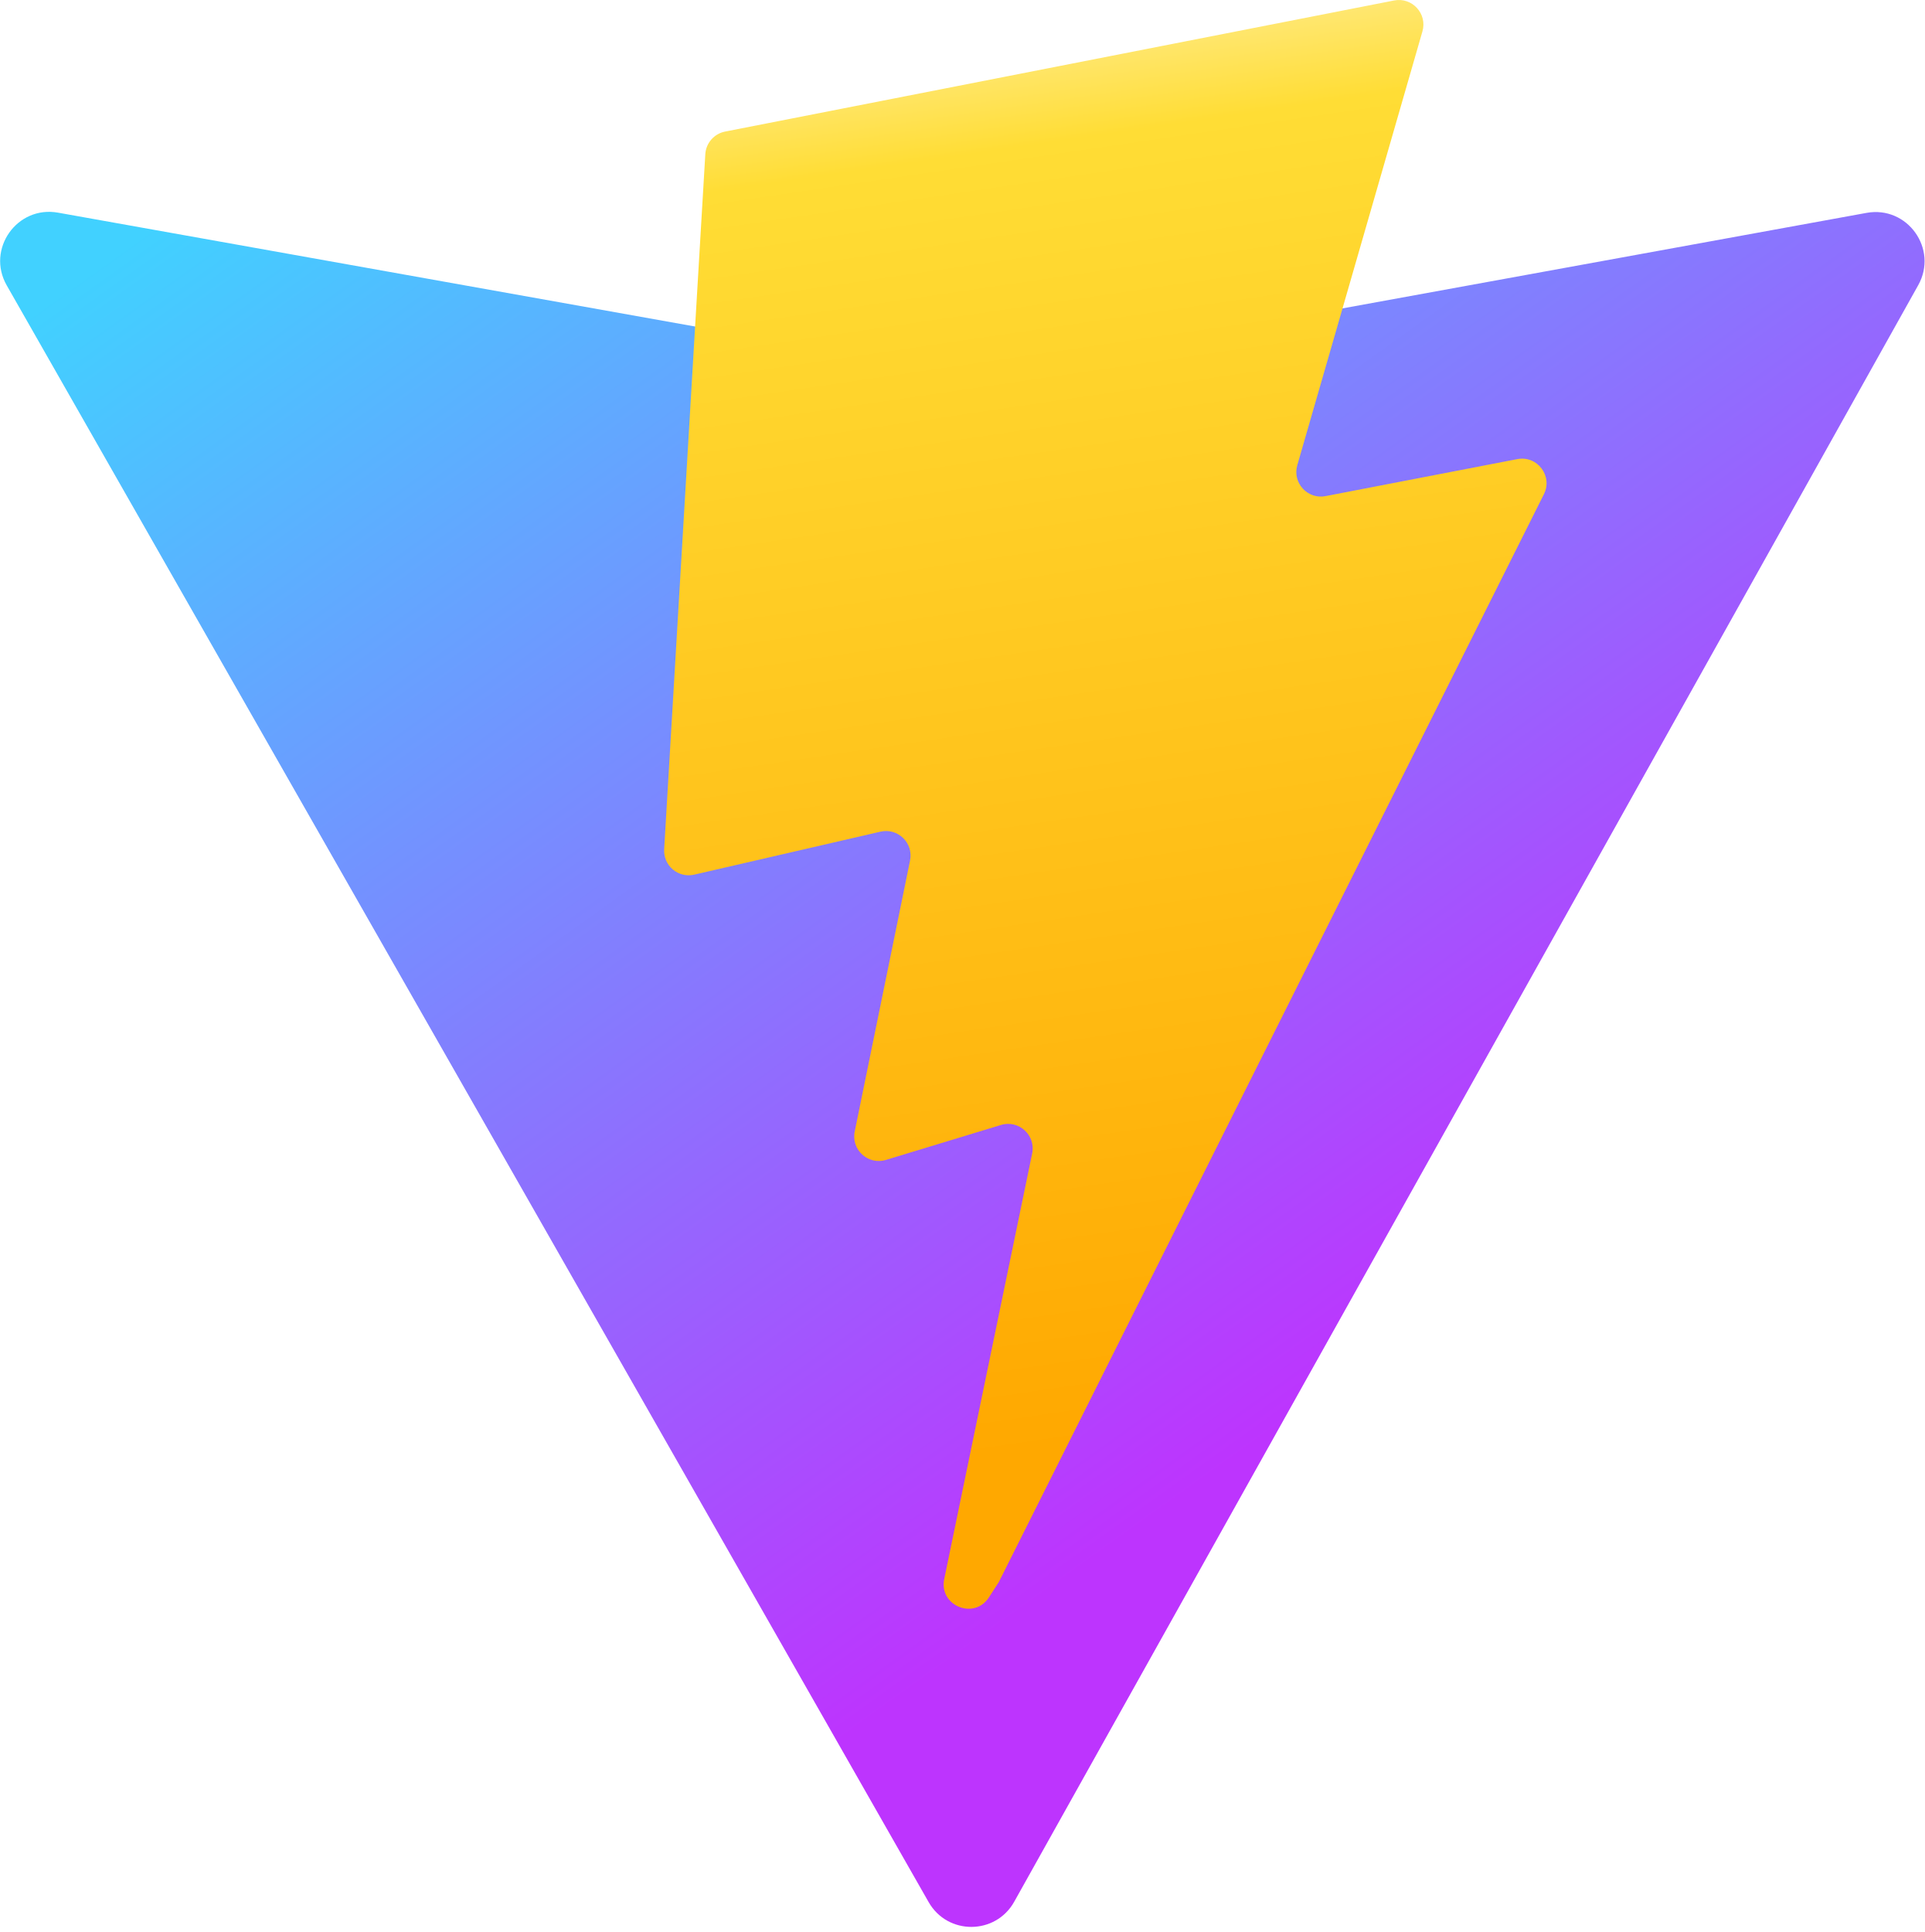
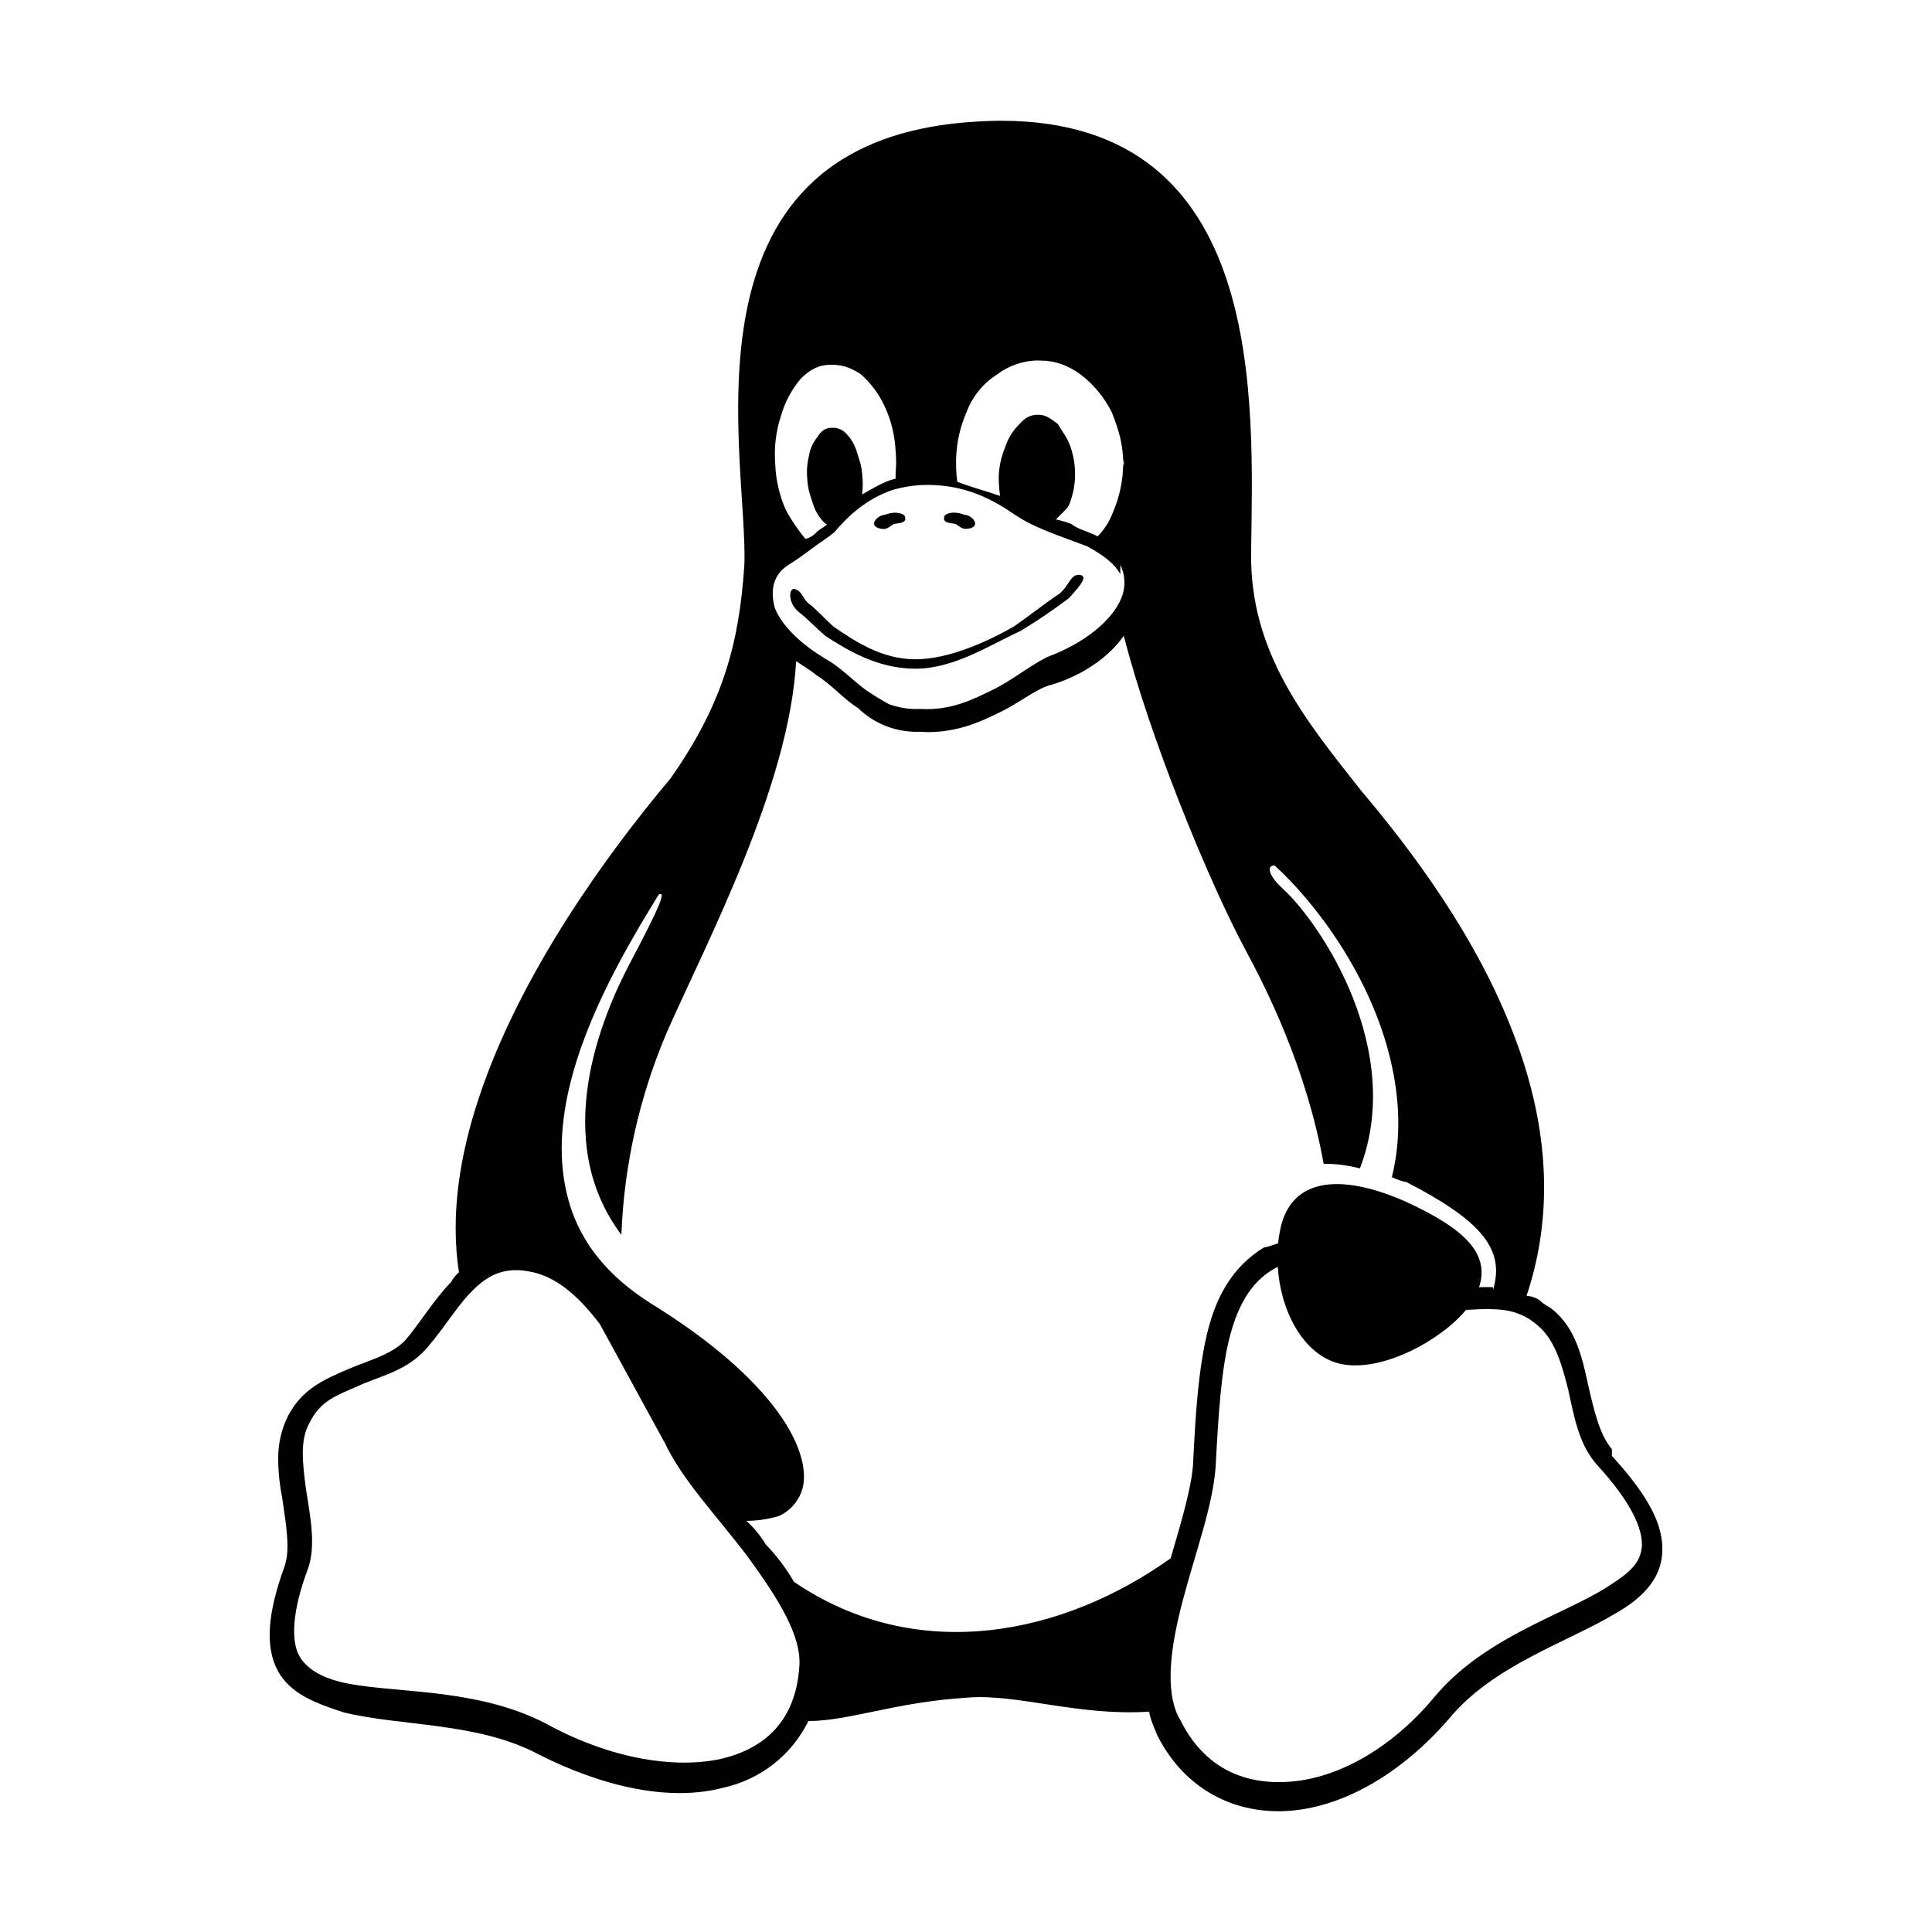
- <svg xmlns="http://www.w3.org/2000/svg" aria-hidden="true" role="img" class="iconify iconify--logos" width="31.88" height="32" preserveAspectRatio="xMidYMid meet" viewBox="0 0 256 257">
-   <defs>
-     <linearGradient id="IconifyId1813088fe1fbc01fb466" x1="-.828%" x2="57.636%" y1="7.652%" y2="78.411%">
-       <stop offset="0%" stop-color="#41D1FF" />
-       <stop offset="100%" stop-color="#BD34FE" />
-     </linearGradient>
-     <linearGradient id="IconifyId1813088fe1fbc01fb467" x1="43.376%" x2="50.316%" y1="2.242%" y2="89.03%">
-       <stop offset="0%" stop-color="#FFEA83" />
-       <stop offset="8.333%" stop-color="#FFDD35" />
-       <stop offset="100%" stop-color="#FFA800" />
-     </linearGradient>
-   </defs>
-   <path fill="url(#IconifyId1813088fe1fbc01fb466)" d="M255.153 37.938L134.897 252.976c-2.483 4.44-8.862 4.466-11.382.048L.875 37.958c-2.746-4.814 1.371-10.646 6.827-9.67l120.385 21.517a6.537 6.537 0 0 0 2.322-.004l117.867-21.483c5.438-.991 9.574 4.796 6.877 9.62Z" />
-   <path fill="url(#IconifyId1813088fe1fbc01fb467)" d="M185.432.063L96.44 17.501a3.268 3.268 0 0 0-2.634 3.014l-5.474 92.456a3.268 3.268 0 0 0 3.997 3.378l24.777-5.718c2.318-.535 4.413 1.507 3.936 3.838l-7.361 36.047c-.495 2.426 1.782 4.5 4.151 3.78l15.304-4.649c2.372-.72 4.652 1.36 4.15 3.788l-11.698 56.621c-.732 3.542 3.979 5.473 5.943 2.437l1.313-2.028l72.516-144.72c1.215-2.423-.88-5.186-3.54-4.672l-25.505 4.922c-2.396.462-4.435-1.77-3.759-4.114l16.646-57.705c.677-2.35-1.37-4.583-3.769-4.113Z" />
+ <svg xmlns="http://www.w3.org/2000/svg" width="800px" height="800px" viewBox="0 0 16 16" fill="none">
+   <path fill="#000000" d="M8.294 1c-.09 0-.184.005-.28.012-2.465.194-1.811 2.804-1.85 3.674-.043.637-.174 1.14-.612 1.762-.516.613-1.24 1.604-1.584 2.637-.162.485-.24.982-.167 1.452a.247.247 0 00-.064.079c-.152.156-.263.35-.387.49-.116.115-.283.155-.465.232-.183.08-.384.157-.504.397a.78.78 0 00-.077.351c0 .116.016.234.032.313.034.233.068.425.023.566-.145.396-.163.668-.062.865.102.195.313.275.549.351.472.117 1.114.079 1.618.35.54.272 1.088.39 1.526.274.307-.067.566-.27.705-.552.342-.001.717-.157 1.318-.194.408-.034.918.155 1.503.116.015.078.037.116.067.194l.001.002c.229.454.65.66 1.1.625.45-.035.928-.313 1.316-.762.368-.446.982-.632 1.387-.877.203-.116.367-.273.379-.497.013-.234-.117-.473-.417-.803v-.056l-.002-.002c-.099-.117-.145-.312-.197-.54-.05-.234-.106-.459-.287-.61h-.001c-.035-.032-.072-.04-.11-.08a.208.208 0 00-.11-.037c.25-.745.153-1.487-.102-2.154-.31-.823-.854-1.54-1.269-2.032-.464-.587-.919-1.142-.91-1.965.016-1.255.138-3.578-2.067-3.581zm.309 1.986h.007c.125 0 .231.036.34.116a.89.89 0 01.256.31c.062.152.093.268.097.423 0-.012.004-.023.004-.035v.061a.05.05 0 01-.003-.012l-.002-.014c-.001.142-.03.282-.087.412a.556.556 0 01-.125.195.415.415 0 00-.051-.024c-.06-.027-.115-.038-.166-.078a.765.765 0 00-.128-.038c.03-.035.085-.078.107-.116a.69.69 0 00.051-.234V3.94a.706.706 0 00-.035-.233c-.027-.079-.06-.117-.107-.195-.05-.038-.098-.077-.156-.077h-.01c-.054 0-.102.018-.152.077a.467.467 0 00-.12.195.688.688 0 00-.052.234v.01c0 .053.004.105.011.156-.112-.039-.255-.078-.354-.117a.954.954 0 01-.01-.117V3.86a1.034 1.034 0 01.087-.448.63.63 0 01.251-.31.575.575 0 01.347-.117zm-1.728.035h.02c.084 0 .158.028.234.078a.806.806 0 01.2.272c.053.116.082.233.09.389v.002a.856.856 0 01-.002.155v.047l-.048.014c-.089.032-.16.079-.23.117a.633.633 0 00.002-.156V3.93c-.007-.078-.023-.117-.047-.194a.358.358 0 00-.097-.156.145.145 0 00-.107-.037h-.012c-.042.003-.076.023-.109.077a.322.322 0 00-.07.157.55.55 0 00-.013.193v.008c.007.08.021.117.047.195a.363.363 0 00.096.157c.006.005.012.01.02.014-.04.033-.068.04-.102.079a.177.177 0 01-.077.04 1.53 1.53 0 01-.16-.235 1.034 1.034 0 01-.09-.389c-.01-.132.005-.264.046-.39a.834.834 0 01.165-.312c.075-.077.152-.116.244-.116zm.799.995c.194 0 .428.038.71.233.17.116.304.157.613.273h.002c.149.079.236.155.279.232v-.076a.333.333 0 01.009.274c-.072.18-.301.375-.62.491v.001c-.156.08-.292.195-.452.272-.161.078-.343.17-.59.155a.664.664 0 01-.262-.039 2.077 2.077 0 01-.188-.115c-.113-.079-.211-.194-.357-.271v-.003h-.003c-.233-.144-.359-.299-.4-.414-.04-.157-.003-.275.113-.35.13-.08.221-.159.282-.197.06-.043.083-.059.102-.076h.001v-.002c.099-.117.255-.274.49-.35.08-.021.171-.038.272-.038h-.001zm1.633 1.25c.21.826.698 2.026 1.012 2.609.167.311.5.967.643 1.764.091-.003.193.01.3.037.376-.975-.319-2.022-.636-2.314-.128-.116-.135-.195-.071-.195.344.312.796.917.96 1.608.075.312.093.644.012.974.039.017.079.035.12.04.601.311.824.547.717.896v-.025c-.035-.002-.07 0-.105 0h-.01c.089-.272-.106-.481-.62-.714-.534-.233-.96-.196-1.033.271-.005.025-.008.039-.01.079-.04.013-.082.03-.123.037-.25.157-.386.39-.462.693-.076.31-.1.674-.12 1.09v.002c-.011.195-.099.489-.186.787-.875.626-2.088.897-3.12.195a1.543 1.543 0 00-.234-.31.846.846 0 00-.16-.195.963.963 0 00.27-.04.359.359 0 00.184-.194c.063-.156 0-.407-.201-.678-.201-.273-.543-.58-1.043-.888-.368-.233-.575-.507-.671-.814-.096-.312-.083-.633-.009-.96.143-.624.51-1.23.743-1.611.063-.038.022.078-.238.568-.23.438-.665 1.456-.07 2.248.022-.578.15-1.146.377-1.678.329-.745 1.016-2.044 1.07-3.073.029.021.127.08.17.118.126.078.22.194.343.271a.694.694 0 00.511.196l.065.003c.24 0 .425-.078.581-.156.17-.078.304-.195.432-.233h.003c.272-.08.487-.235.609-.409zm1.275 5.225c.021.35.2.726.514.803.343.078.837-.194 1.045-.446l.123-.006c.184-.004.337.006.494.156l.002.002c.121.116.178.31.228.511.05.233.09.455.239.622.283.307.376.528.37.665l.003-.004v.01l-.002-.007c-.009.153-.108.231-.29.347-.368.234-1.02.416-1.434.916-.36.43-.8.665-1.188.695-.387.03-.721-.117-.918-.524l-.003-.002c-.122-.233-.07-.597.033-.985.103-.39.25-.784.27-1.107.022-.417.044-.779.114-1.058.07-.271.18-.465.374-.574l.026-.013v-.001zm-6.308.028h.006a.53.53 0 01.091.009c.22.032.412.194.597.438l.53.97.003.003c.141.31.44.62.693.955.253.348.45.66.425.915v.004c-.033.434-.28.67-.656.755-.376.079-.887 0-1.397-.27-.565-.314-1.235-.274-1.667-.352-.215-.039-.355-.117-.421-.233-.064-.117-.066-.352.071-.718v-.002l.002-.002c.068-.195.017-.439-.016-.652-.032-.234-.049-.414.025-.549.093-.194.23-.233.402-.31.172-.08.374-.118.534-.275h.001c.15-.157.26-.351.39-.49.11-.117.222-.196.387-.196zM8.45 5.226c-.254.117-.551.312-.868.312-.316 0-.566-.155-.747-.272-.09-.078-.163-.156-.217-.195-.096-.078-.084-.194-.044-.194.064.01.076.078.117.117.056.038.125.116.21.194.17.116.396.272.68.272.283 0 .615-.156.816-.272.114-.078.26-.194.378-.272.09-.08.087-.156.163-.156.074.01.02.078-.086.194-.13.098-.264.189-.403.273zm-.631-.923V4.29c-.004-.012.007-.024.017-.03.043-.024.105-.015.151.003.037 0 .094.04.088.079-.004.029-.05.038-.079.038-.032 0-.054-.025-.082-.04-.03-.01-.085-.004-.095-.037zm-.322 0c-.011.034-.066.028-.097.038-.027.015-.05.04-.081.04-.03 0-.076-.012-.08-.04-.005-.038.052-.077.088-.077.047-.018.107-.028.151-.003.011.005.021.017.018.029v.012h.001z" />
</svg>
